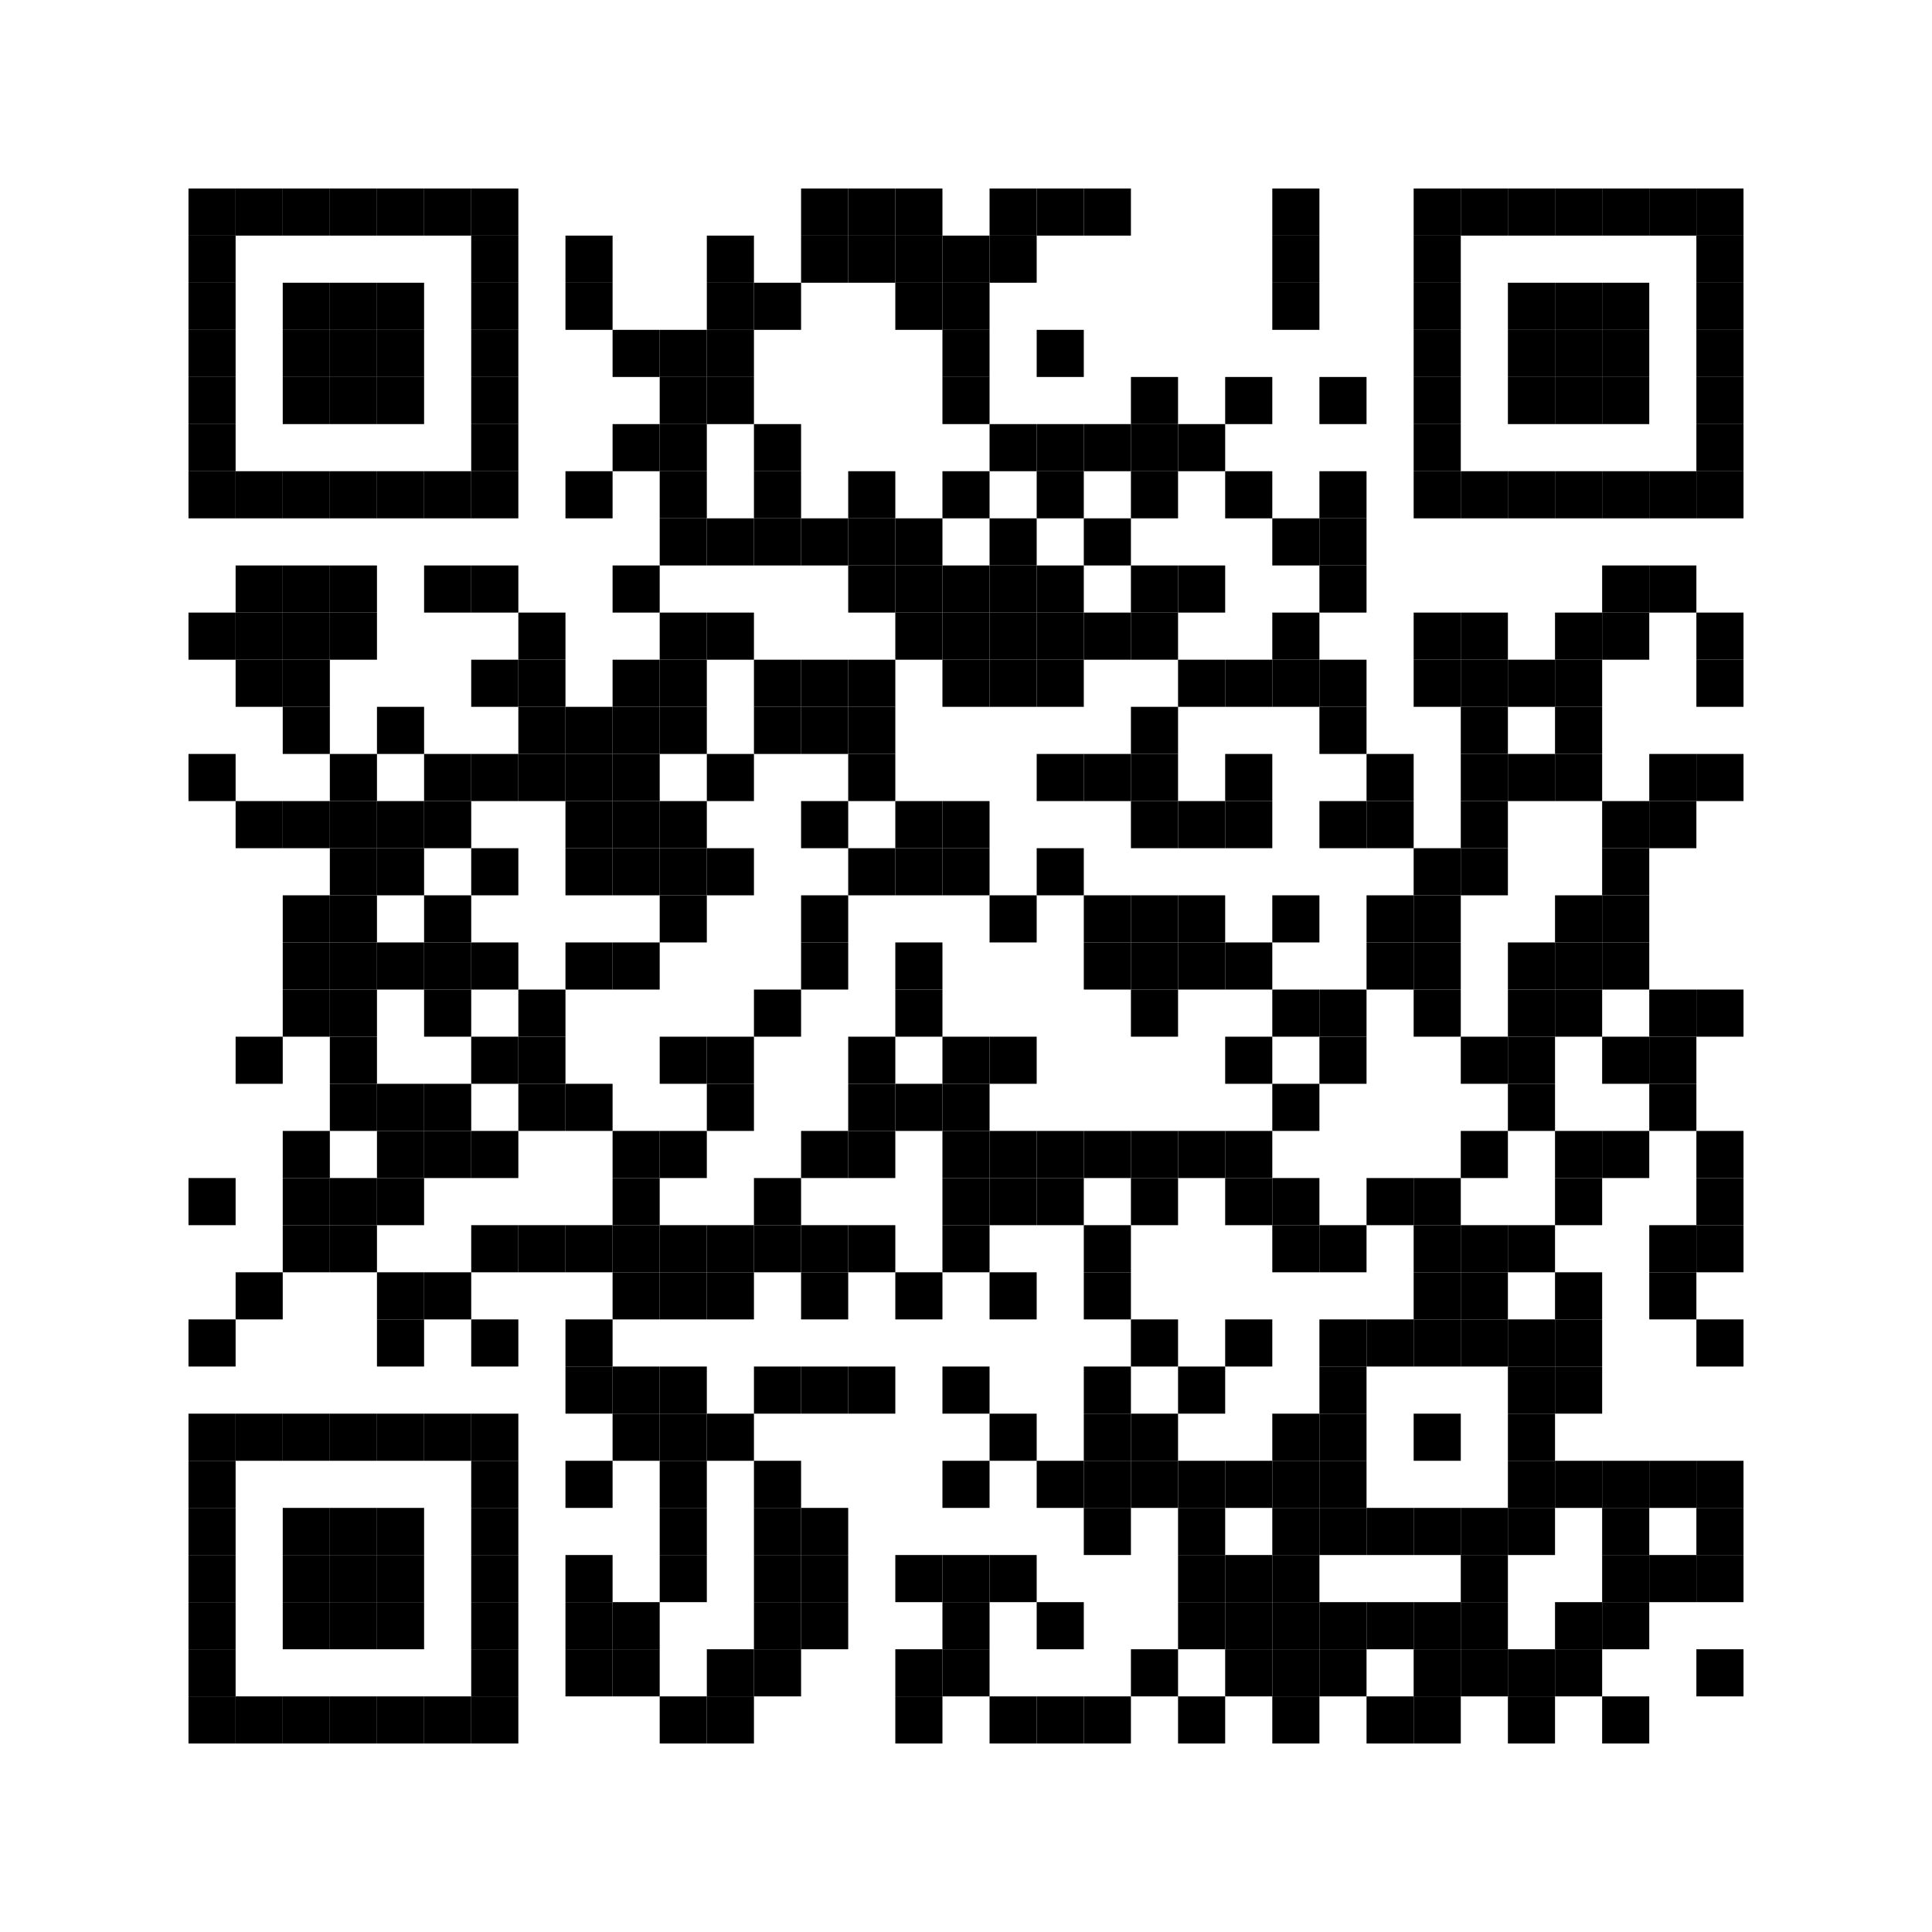
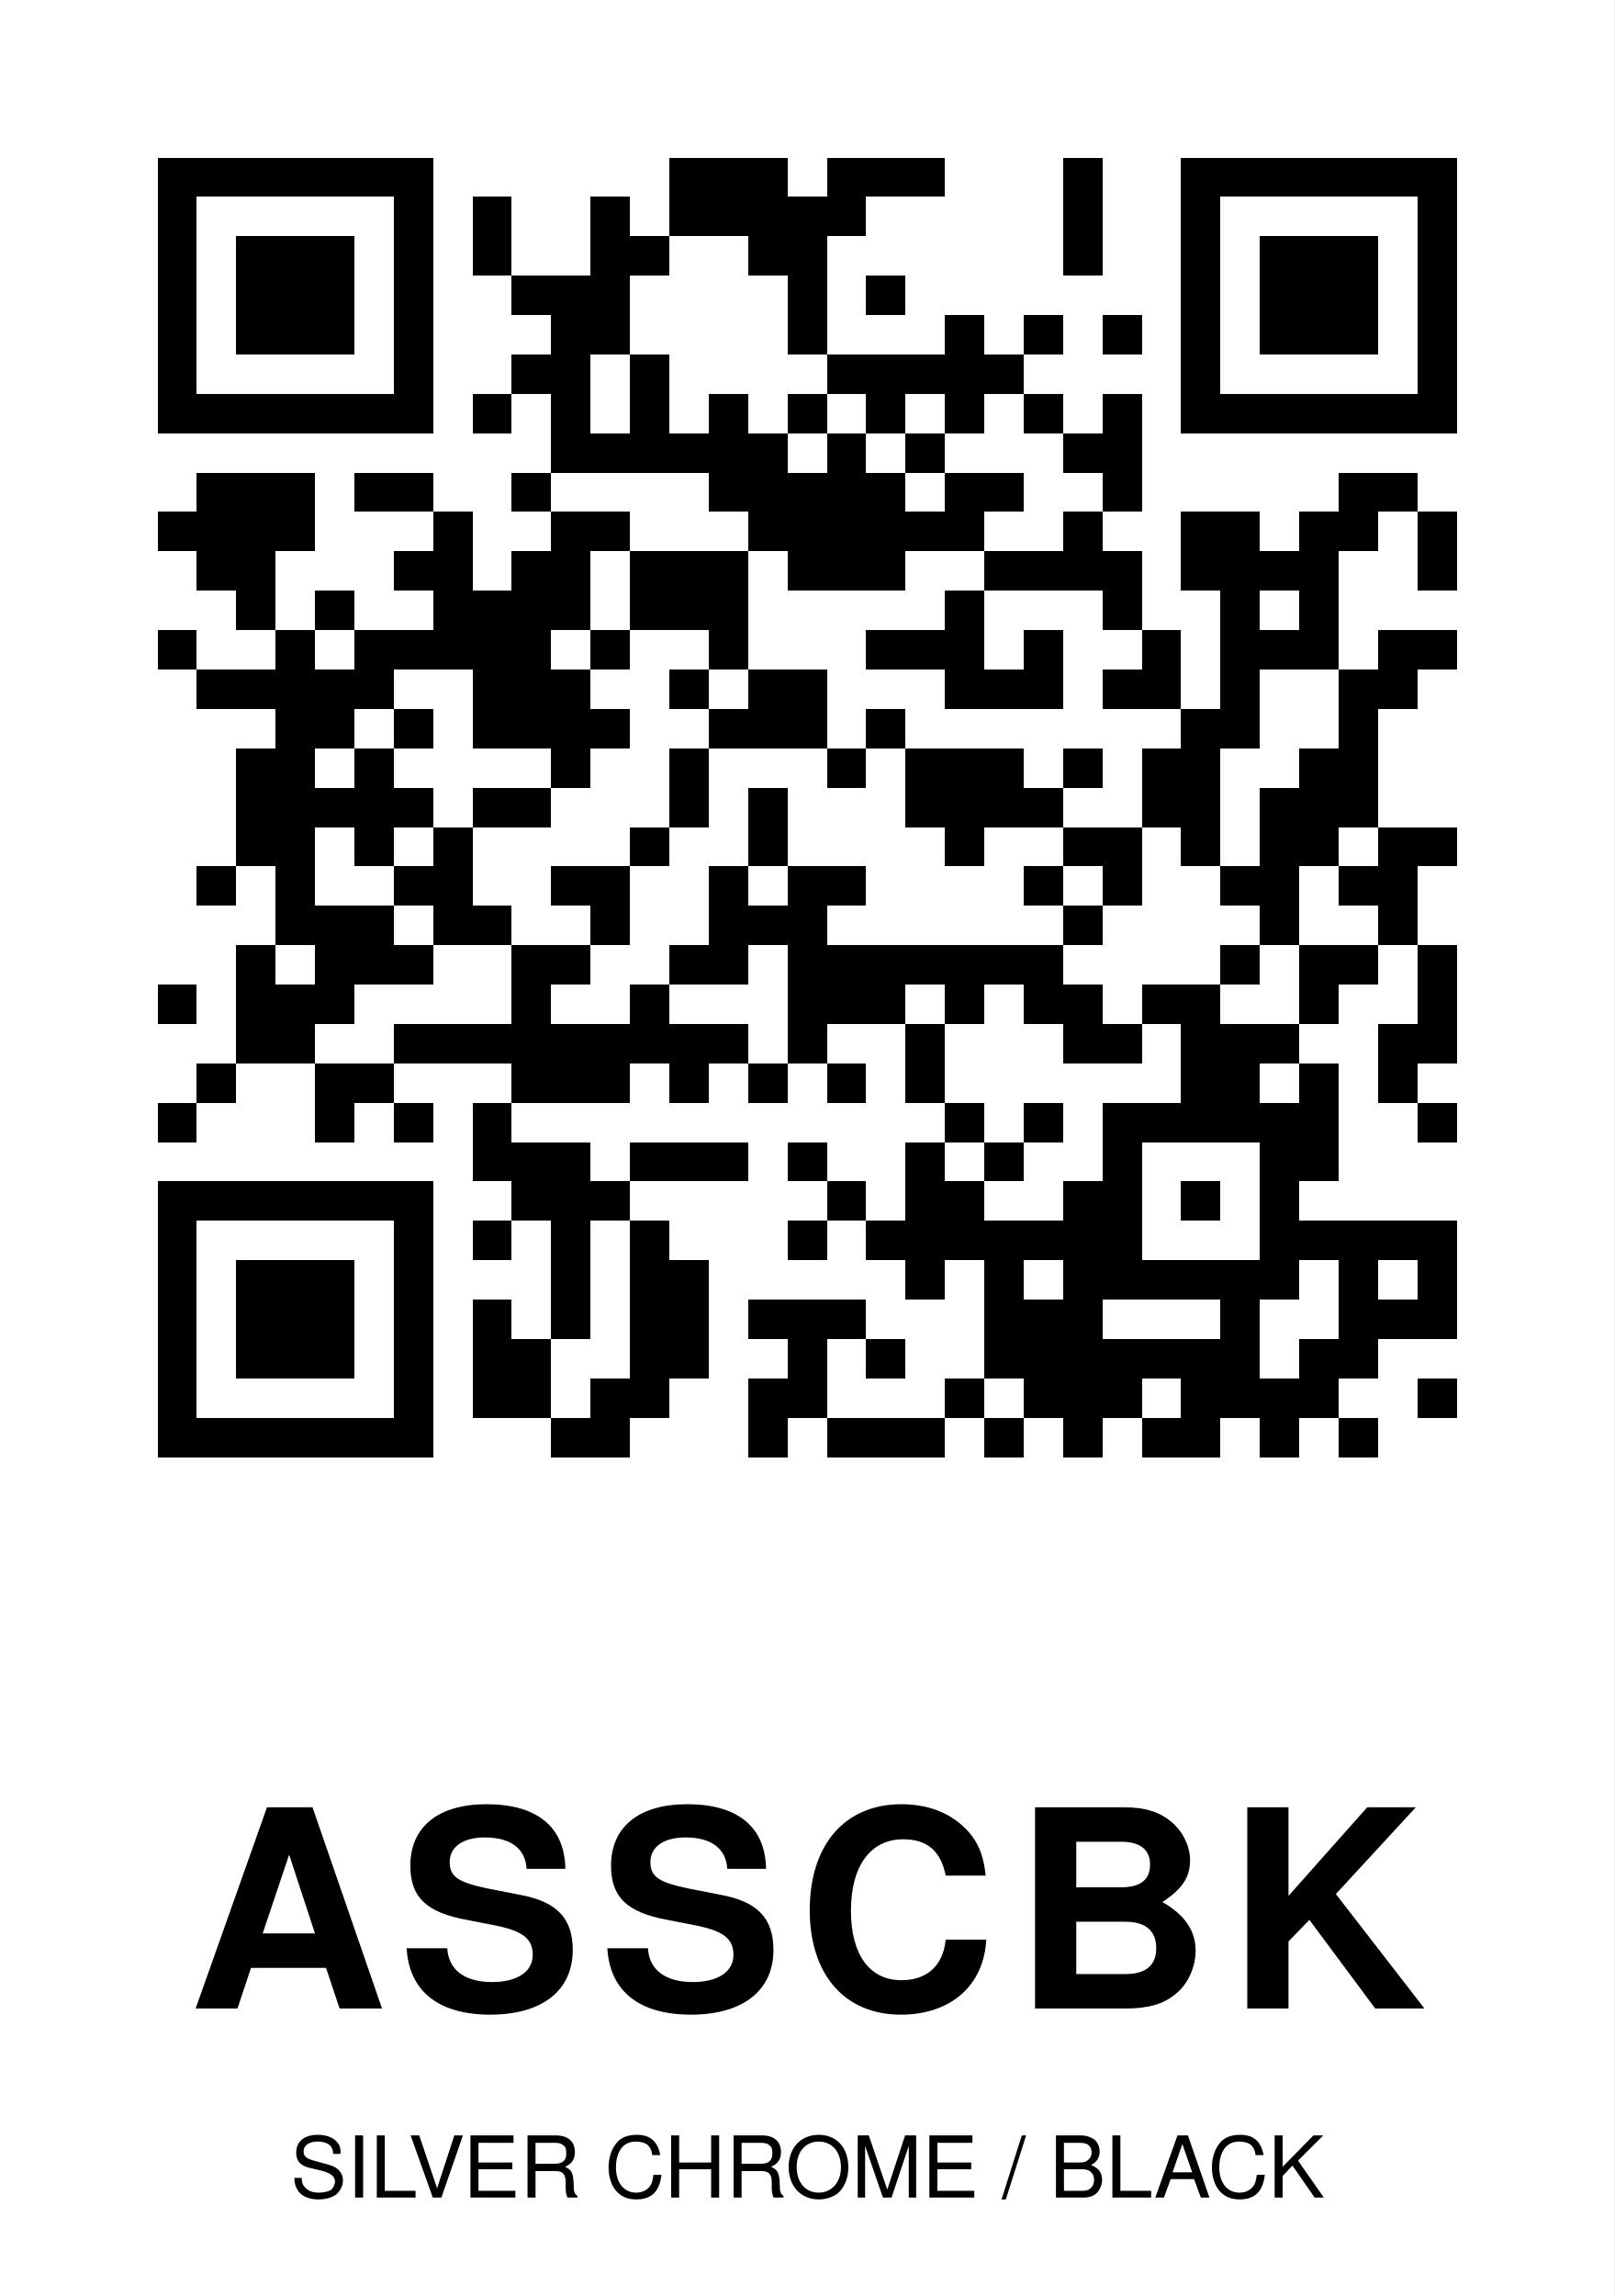
- <svg xmlns="http://www.w3.org/2000/svg" width="20.25cm" height="20.25cm" viewBox="0 0 41 41" preserveAspectRatio="none" version="1.1">
-   <g id="QRcode">
-     <rect x="0" y="0" width="41" height="41" fill="#ffffff" />
-     <g id="Pattern" transform="translate(4,4)">
-       <rect x="0" y="0" width="1" height="1" fill="#000000" />
-       <rect x="1" y="0" width="1" height="1" fill="#000000" />
-       <rect x="2" y="0" width="1" height="1" fill="#000000" />
-       <rect x="3" y="0" width="1" height="1" fill="#000000" />
-       <rect x="4" y="0" width="1" height="1" fill="#000000" />
-       <rect x="5" y="0" width="1" height="1" fill="#000000" />
-       <rect x="6" y="0" width="1" height="1" fill="#000000" />
-       <rect x="13" y="0" width="1" height="1" fill="#000000" />
-       <rect x="14" y="0" width="1" height="1" fill="#000000" />
-       <rect x="15" y="0" width="1" height="1" fill="#000000" />
-       <rect x="17" y="0" width="1" height="1" fill="#000000" />
-       <rect x="18" y="0" width="1" height="1" fill="#000000" />
-       <rect x="19" y="0" width="1" height="1" fill="#000000" />
-       <rect x="23" y="0" width="1" height="1" fill="#000000" />
-       <rect x="26" y="0" width="1" height="1" fill="#000000" />
-       <rect x="27" y="0" width="1" height="1" fill="#000000" />
-       <rect x="28" y="0" width="1" height="1" fill="#000000" />
-       <rect x="29" y="0" width="1" height="1" fill="#000000" />
-       <rect x="30" y="0" width="1" height="1" fill="#000000" />
-       <rect x="31" y="0" width="1" height="1" fill="#000000" />
-       <rect x="32" y="0" width="1" height="1" fill="#000000" />
-       <rect x="0" y="1" width="1" height="1" fill="#000000" />
-       <rect x="6" y="1" width="1" height="1" fill="#000000" />
-       <rect x="8" y="1" width="1" height="1" fill="#000000" />
-       <rect x="11" y="1" width="1" height="1" fill="#000000" />
-       <rect x="13" y="1" width="1" height="1" fill="#000000" />
-       <rect x="14" y="1" width="1" height="1" fill="#000000" />
-       <rect x="15" y="1" width="1" height="1" fill="#000000" />
-       <rect x="16" y="1" width="1" height="1" fill="#000000" />
-       <rect x="17" y="1" width="1" height="1" fill="#000000" />
-       <rect x="23" y="1" width="1" height="1" fill="#000000" />
-       <rect x="26" y="1" width="1" height="1" fill="#000000" />
-       <rect x="32" y="1" width="1" height="1" fill="#000000" />
-       <rect x="0" y="2" width="1" height="1" fill="#000000" />
-       <rect x="2" y="2" width="1" height="1" fill="#000000" />
-       <rect x="3" y="2" width="1" height="1" fill="#000000" />
-       <rect x="4" y="2" width="1" height="1" fill="#000000" />
-       <rect x="6" y="2" width="1" height="1" fill="#000000" />
-       <rect x="8" y="2" width="1" height="1" fill="#000000" />
-       <rect x="11" y="2" width="1" height="1" fill="#000000" />
-       <rect x="12" y="2" width="1" height="1" fill="#000000" />
-       <rect x="15" y="2" width="1" height="1" fill="#000000" />
-       <rect x="16" y="2" width="1" height="1" fill="#000000" />
-       <rect x="23" y="2" width="1" height="1" fill="#000000" />
-       <rect x="26" y="2" width="1" height="1" fill="#000000" />
-       <rect x="28" y="2" width="1" height="1" fill="#000000" />
-       <rect x="29" y="2" width="1" height="1" fill="#000000" />
-       <rect x="30" y="2" width="1" height="1" fill="#000000" />
-       <rect x="32" y="2" width="1" height="1" fill="#000000" />
-       <rect x="0" y="3" width="1" height="1" fill="#000000" />
-       <rect x="2" y="3" width="1" height="1" fill="#000000" />
-       <rect x="3" y="3" width="1" height="1" fill="#000000" />
-       <rect x="4" y="3" width="1" height="1" fill="#000000" />
-       <rect x="6" y="3" width="1" height="1" fill="#000000" />
-       <rect x="9" y="3" width="1" height="1" fill="#000000" />
-       <rect x="10" y="3" width="1" height="1" fill="#000000" />
-       <rect x="11" y="3" width="1" height="1" fill="#000000" />
-       <rect x="16" y="3" width="1" height="1" fill="#000000" />
-       <rect x="18" y="3" width="1" height="1" fill="#000000" />
-       <rect x="26" y="3" width="1" height="1" fill="#000000" />
-       <rect x="28" y="3" width="1" height="1" fill="#000000" />
-       <rect x="29" y="3" width="1" height="1" fill="#000000" />
-       <rect x="30" y="3" width="1" height="1" fill="#000000" />
-       <rect x="32" y="3" width="1" height="1" fill="#000000" />
-       <rect x="0" y="4" width="1" height="1" fill="#000000" />
-       <rect x="2" y="4" width="1" height="1" fill="#000000" />
-       <rect x="3" y="4" width="1" height="1" fill="#000000" />
-       <rect x="4" y="4" width="1" height="1" fill="#000000" />
-       <rect x="6" y="4" width="1" height="1" fill="#000000" />
-       <rect x="10" y="4" width="1" height="1" fill="#000000" />
-       <rect x="11" y="4" width="1" height="1" fill="#000000" />
-       <rect x="16" y="4" width="1" height="1" fill="#000000" />
-       <rect x="20" y="4" width="1" height="1" fill="#000000" />
-       <rect x="22" y="4" width="1" height="1" fill="#000000" />
-       <rect x="24" y="4" width="1" height="1" fill="#000000" />
-       <rect x="26" y="4" width="1" height="1" fill="#000000" />
-       <rect x="28" y="4" width="1" height="1" fill="#000000" />
-       <rect x="29" y="4" width="1" height="1" fill="#000000" />
-       <rect x="30" y="4" width="1" height="1" fill="#000000" />
-       <rect x="32" y="4" width="1" height="1" fill="#000000" />
-       <rect x="0" y="5" width="1" height="1" fill="#000000" />
-       <rect x="6" y="5" width="1" height="1" fill="#000000" />
-       <rect x="9" y="5" width="1" height="1" fill="#000000" />
-       <rect x="10" y="5" width="1" height="1" fill="#000000" />
-       <rect x="12" y="5" width="1" height="1" fill="#000000" />
-       <rect x="17" y="5" width="1" height="1" fill="#000000" />
-       <rect x="18" y="5" width="1" height="1" fill="#000000" />
-       <rect x="19" y="5" width="1" height="1" fill="#000000" />
-       <rect x="20" y="5" width="1" height="1" fill="#000000" />
-       <rect x="21" y="5" width="1" height="1" fill="#000000" />
-       <rect x="26" y="5" width="1" height="1" fill="#000000" />
-       <rect x="32" y="5" width="1" height="1" fill="#000000" />
-       <rect x="0" y="6" width="1" height="1" fill="#000000" />
-       <rect x="1" y="6" width="1" height="1" fill="#000000" />
-       <rect x="2" y="6" width="1" height="1" fill="#000000" />
-       <rect x="3" y="6" width="1" height="1" fill="#000000" />
-       <rect x="4" y="6" width="1" height="1" fill="#000000" />
-       <rect x="5" y="6" width="1" height="1" fill="#000000" />
-       <rect x="6" y="6" width="1" height="1" fill="#000000" />
-       <rect x="8" y="6" width="1" height="1" fill="#000000" />
-       <rect x="10" y="6" width="1" height="1" fill="#000000" />
-       <rect x="12" y="6" width="1" height="1" fill="#000000" />
-       <rect x="14" y="6" width="1" height="1" fill="#000000" />
-       <rect x="16" y="6" width="1" height="1" fill="#000000" />
-       <rect x="18" y="6" width="1" height="1" fill="#000000" />
-       <rect x="20" y="6" width="1" height="1" fill="#000000" />
-       <rect x="22" y="6" width="1" height="1" fill="#000000" />
-       <rect x="24" y="6" width="1" height="1" fill="#000000" />
-       <rect x="26" y="6" width="1" height="1" fill="#000000" />
-       <rect x="27" y="6" width="1" height="1" fill="#000000" />
-       <rect x="28" y="6" width="1" height="1" fill="#000000" />
-       <rect x="29" y="6" width="1" height="1" fill="#000000" />
-       <rect x="30" y="6" width="1" height="1" fill="#000000" />
-       <rect x="31" y="6" width="1" height="1" fill="#000000" />
-       <rect x="32" y="6" width="1" height="1" fill="#000000" />
-       <rect x="10" y="7" width="1" height="1" fill="#000000" />
-       <rect x="11" y="7" width="1" height="1" fill="#000000" />
-       <rect x="12" y="7" width="1" height="1" fill="#000000" />
-       <rect x="13" y="7" width="1" height="1" fill="#000000" />
-       <rect x="14" y="7" width="1" height="1" fill="#000000" />
-       <rect x="15" y="7" width="1" height="1" fill="#000000" />
-       <rect x="17" y="7" width="1" height="1" fill="#000000" />
-       <rect x="19" y="7" width="1" height="1" fill="#000000" />
-       <rect x="23" y="7" width="1" height="1" fill="#000000" />
-       <rect x="24" y="7" width="1" height="1" fill="#000000" />
-       <rect x="1" y="8" width="1" height="1" fill="#000000" />
-       <rect x="2" y="8" width="1" height="1" fill="#000000" />
-       <rect x="3" y="8" width="1" height="1" fill="#000000" />
-       <rect x="5" y="8" width="1" height="1" fill="#000000" />
-       <rect x="6" y="8" width="1" height="1" fill="#000000" />
-       <rect x="9" y="8" width="1" height="1" fill="#000000" />
-       <rect x="14" y="8" width="1" height="1" fill="#000000" />
-       <rect x="15" y="8" width="1" height="1" fill="#000000" />
-       <rect x="16" y="8" width="1" height="1" fill="#000000" />
-       <rect x="17" y="8" width="1" height="1" fill="#000000" />
-       <rect x="18" y="8" width="1" height="1" fill="#000000" />
-       <rect x="20" y="8" width="1" height="1" fill="#000000" />
-       <rect x="21" y="8" width="1" height="1" fill="#000000" />
-       <rect x="24" y="8" width="1" height="1" fill="#000000" />
-       <rect x="30" y="8" width="1" height="1" fill="#000000" />
-       <rect x="31" y="8" width="1" height="1" fill="#000000" />
-       <rect x="0" y="9" width="1" height="1" fill="#000000" />
-       <rect x="1" y="9" width="1" height="1" fill="#000000" />
-       <rect x="2" y="9" width="1" height="1" fill="#000000" />
-       <rect x="3" y="9" width="1" height="1" fill="#000000" />
-       <rect x="7" y="9" width="1" height="1" fill="#000000" />
-       <rect x="10" y="9" width="1" height="1" fill="#000000" />
-       <rect x="11" y="9" width="1" height="1" fill="#000000" />
-       <rect x="15" y="9" width="1" height="1" fill="#000000" />
-       <rect x="16" y="9" width="1" height="1" fill="#000000" />
-       <rect x="17" y="9" width="1" height="1" fill="#000000" />
-       <rect x="18" y="9" width="1" height="1" fill="#000000" />
-       <rect x="19" y="9" width="1" height="1" fill="#000000" />
-       <rect x="20" y="9" width="1" height="1" fill="#000000" />
-       <rect x="23" y="9" width="1" height="1" fill="#000000" />
-       <rect x="26" y="9" width="1" height="1" fill="#000000" />
-       <rect x="27" y="9" width="1" height="1" fill="#000000" />
-       <rect x="29" y="9" width="1" height="1" fill="#000000" />
-       <rect x="30" y="9" width="1" height="1" fill="#000000" />
-       <rect x="32" y="9" width="1" height="1" fill="#000000" />
-       <rect x="1" y="10" width="1" height="1" fill="#000000" />
-       <rect x="2" y="10" width="1" height="1" fill="#000000" />
-       <rect x="6" y="10" width="1" height="1" fill="#000000" />
-       <rect x="7" y="10" width="1" height="1" fill="#000000" />
-       <rect x="9" y="10" width="1" height="1" fill="#000000" />
-       <rect x="10" y="10" width="1" height="1" fill="#000000" />
-       <rect x="12" y="10" width="1" height="1" fill="#000000" />
-       <rect x="13" y="10" width="1" height="1" fill="#000000" />
-       <rect x="14" y="10" width="1" height="1" fill="#000000" />
-       <rect x="16" y="10" width="1" height="1" fill="#000000" />
-       <rect x="17" y="10" width="1" height="1" fill="#000000" />
-       <rect x="18" y="10" width="1" height="1" fill="#000000" />
-       <rect x="21" y="10" width="1" height="1" fill="#000000" />
-       <rect x="22" y="10" width="1" height="1" fill="#000000" />
-       <rect x="23" y="10" width="1" height="1" fill="#000000" />
-       <rect x="24" y="10" width="1" height="1" fill="#000000" />
-       <rect x="26" y="10" width="1" height="1" fill="#000000" />
-       <rect x="27" y="10" width="1" height="1" fill="#000000" />
-       <rect x="28" y="10" width="1" height="1" fill="#000000" />
-       <rect x="29" y="10" width="1" height="1" fill="#000000" />
-       <rect x="32" y="10" width="1" height="1" fill="#000000" />
-       <rect x="2" y="11" width="1" height="1" fill="#000000" />
-       <rect x="4" y="11" width="1" height="1" fill="#000000" />
-       <rect x="7" y="11" width="1" height="1" fill="#000000" />
-       <rect x="8" y="11" width="1" height="1" fill="#000000" />
-       <rect x="9" y="11" width="1" height="1" fill="#000000" />
-       <rect x="10" y="11" width="1" height="1" fill="#000000" />
-       <rect x="12" y="11" width="1" height="1" fill="#000000" />
-       <rect x="13" y="11" width="1" height="1" fill="#000000" />
-       <rect x="14" y="11" width="1" height="1" fill="#000000" />
-       <rect x="20" y="11" width="1" height="1" fill="#000000" />
-       <rect x="24" y="11" width="1" height="1" fill="#000000" />
-       <rect x="27" y="11" width="1" height="1" fill="#000000" />
-       <rect x="29" y="11" width="1" height="1" fill="#000000" />
-       <rect x="0" y="12" width="1" height="1" fill="#000000" />
-       <rect x="3" y="12" width="1" height="1" fill="#000000" />
-       <rect x="5" y="12" width="1" height="1" fill="#000000" />
-       <rect x="6" y="12" width="1" height="1" fill="#000000" />
-       <rect x="7" y="12" width="1" height="1" fill="#000000" />
-       <rect x="8" y="12" width="1" height="1" fill="#000000" />
-       <rect x="9" y="12" width="1" height="1" fill="#000000" />
-       <rect x="11" y="12" width="1" height="1" fill="#000000" />
-       <rect x="14" y="12" width="1" height="1" fill="#000000" />
-       <rect x="18" y="12" width="1" height="1" fill="#000000" />
-       <rect x="19" y="12" width="1" height="1" fill="#000000" />
-       <rect x="20" y="12" width="1" height="1" fill="#000000" />
-       <rect x="22" y="12" width="1" height="1" fill="#000000" />
-       <rect x="25" y="12" width="1" height="1" fill="#000000" />
-       <rect x="27" y="12" width="1" height="1" fill="#000000" />
-       <rect x="28" y="12" width="1" height="1" fill="#000000" />
-       <rect x="29" y="12" width="1" height="1" fill="#000000" />
-       <rect x="31" y="12" width="1" height="1" fill="#000000" />
-       <rect x="32" y="12" width="1" height="1" fill="#000000" />
-       <rect x="1" y="13" width="1" height="1" fill="#000000" />
-       <rect x="2" y="13" width="1" height="1" fill="#000000" />
-       <rect x="3" y="13" width="1" height="1" fill="#000000" />
-       <rect x="4" y="13" width="1" height="1" fill="#000000" />
-       <rect x="5" y="13" width="1" height="1" fill="#000000" />
-       <rect x="8" y="13" width="1" height="1" fill="#000000" />
-       <rect x="9" y="13" width="1" height="1" fill="#000000" />
-       <rect x="10" y="13" width="1" height="1" fill="#000000" />
-       <rect x="13" y="13" width="1" height="1" fill="#000000" />
-       <rect x="15" y="13" width="1" height="1" fill="#000000" />
-       <rect x="16" y="13" width="1" height="1" fill="#000000" />
-       <rect x="20" y="13" width="1" height="1" fill="#000000" />
-       <rect x="21" y="13" width="1" height="1" fill="#000000" />
-       <rect x="22" y="13" width="1" height="1" fill="#000000" />
-       <rect x="24" y="13" width="1" height="1" fill="#000000" />
-       <rect x="25" y="13" width="1" height="1" fill="#000000" />
-       <rect x="27" y="13" width="1" height="1" fill="#000000" />
-       <rect x="30" y="13" width="1" height="1" fill="#000000" />
-       <rect x="31" y="13" width="1" height="1" fill="#000000" />
-       <rect x="3" y="14" width="1" height="1" fill="#000000" />
-       <rect x="4" y="14" width="1" height="1" fill="#000000" />
-       <rect x="6" y="14" width="1" height="1" fill="#000000" />
-       <rect x="8" y="14" width="1" height="1" fill="#000000" />
-       <rect x="9" y="14" width="1" height="1" fill="#000000" />
-       <rect x="10" y="14" width="1" height="1" fill="#000000" />
-       <rect x="11" y="14" width="1" height="1" fill="#000000" />
-       <rect x="14" y="14" width="1" height="1" fill="#000000" />
-       <rect x="15" y="14" width="1" height="1" fill="#000000" />
-       <rect x="16" y="14" width="1" height="1" fill="#000000" />
-       <rect x="18" y="14" width="1" height="1" fill="#000000" />
-       <rect x="26" y="14" width="1" height="1" fill="#000000" />
-       <rect x="27" y="14" width="1" height="1" fill="#000000" />
-       <rect x="30" y="14" width="1" height="1" fill="#000000" />
-       <rect x="2" y="15" width="1" height="1" fill="#000000" />
-       <rect x="3" y="15" width="1" height="1" fill="#000000" />
-       <rect x="5" y="15" width="1" height="1" fill="#000000" />
-       <rect x="10" y="15" width="1" height="1" fill="#000000" />
-       <rect x="13" y="15" width="1" height="1" fill="#000000" />
-       <rect x="17" y="15" width="1" height="1" fill="#000000" />
-       <rect x="19" y="15" width="1" height="1" fill="#000000" />
-       <rect x="20" y="15" width="1" height="1" fill="#000000" />
-       <rect x="21" y="15" width="1" height="1" fill="#000000" />
-       <rect x="23" y="15" width="1" height="1" fill="#000000" />
-       <rect x="25" y="15" width="1" height="1" fill="#000000" />
-       <rect x="26" y="15" width="1" height="1" fill="#000000" />
-       <rect x="29" y="15" width="1" height="1" fill="#000000" />
-       <rect x="30" y="15" width="1" height="1" fill="#000000" />
-       <rect x="2" y="16" width="1" height="1" fill="#000000" />
-       <rect x="3" y="16" width="1" height="1" fill="#000000" />
-       <rect x="4" y="16" width="1" height="1" fill="#000000" />
-       <rect x="5" y="16" width="1" height="1" fill="#000000" />
-       <rect x="6" y="16" width="1" height="1" fill="#000000" />
-       <rect x="8" y="16" width="1" height="1" fill="#000000" />
-       <rect x="9" y="16" width="1" height="1" fill="#000000" />
-       <rect x="13" y="16" width="1" height="1" fill="#000000" />
-       <rect x="15" y="16" width="1" height="1" fill="#000000" />
-       <rect x="19" y="16" width="1" height="1" fill="#000000" />
-       <rect x="20" y="16" width="1" height="1" fill="#000000" />
-       <rect x="21" y="16" width="1" height="1" fill="#000000" />
-       <rect x="22" y="16" width="1" height="1" fill="#000000" />
-       <rect x="25" y="16" width="1" height="1" fill="#000000" />
-       <rect x="26" y="16" width="1" height="1" fill="#000000" />
-       <rect x="28" y="16" width="1" height="1" fill="#000000" />
-       <rect x="29" y="16" width="1" height="1" fill="#000000" />
-       <rect x="30" y="16" width="1" height="1" fill="#000000" />
-       <rect x="2" y="17" width="1" height="1" fill="#000000" />
-       <rect x="3" y="17" width="1" height="1" fill="#000000" />
-       <rect x="5" y="17" width="1" height="1" fill="#000000" />
-       <rect x="7" y="17" width="1" height="1" fill="#000000" />
-       <rect x="12" y="17" width="1" height="1" fill="#000000" />
-       <rect x="15" y="17" width="1" height="1" fill="#000000" />
-       <rect x="20" y="17" width="1" height="1" fill="#000000" />
-       <rect x="23" y="17" width="1" height="1" fill="#000000" />
-       <rect x="24" y="17" width="1" height="1" fill="#000000" />
-       <rect x="26" y="17" width="1" height="1" fill="#000000" />
-       <rect x="28" y="17" width="1" height="1" fill="#000000" />
-       <rect x="29" y="17" width="1" height="1" fill="#000000" />
-       <rect x="31" y="17" width="1" height="1" fill="#000000" />
-       <rect x="32" y="17" width="1" height="1" fill="#000000" />
-       <rect x="1" y="18" width="1" height="1" fill="#000000" />
-       <rect x="3" y="18" width="1" height="1" fill="#000000" />
-       <rect x="6" y="18" width="1" height="1" fill="#000000" />
-       <rect x="7" y="18" width="1" height="1" fill="#000000" />
-       <rect x="10" y="18" width="1" height="1" fill="#000000" />
-       <rect x="11" y="18" width="1" height="1" fill="#000000" />
-       <rect x="14" y="18" width="1" height="1" fill="#000000" />
-       <rect x="16" y="18" width="1" height="1" fill="#000000" />
-       <rect x="17" y="18" width="1" height="1" fill="#000000" />
-       <rect x="22" y="18" width="1" height="1" fill="#000000" />
-       <rect x="24" y="18" width="1" height="1" fill="#000000" />
-       <rect x="27" y="18" width="1" height="1" fill="#000000" />
-       <rect x="28" y="18" width="1" height="1" fill="#000000" />
-       <rect x="30" y="18" width="1" height="1" fill="#000000" />
-       <rect x="31" y="18" width="1" height="1" fill="#000000" />
-       <rect x="3" y="19" width="1" height="1" fill="#000000" />
-       <rect x="4" y="19" width="1" height="1" fill="#000000" />
-       <rect x="5" y="19" width="1" height="1" fill="#000000" />
-       <rect x="7" y="19" width="1" height="1" fill="#000000" />
-       <rect x="8" y="19" width="1" height="1" fill="#000000" />
-       <rect x="11" y="19" width="1" height="1" fill="#000000" />
-       <rect x="14" y="19" width="1" height="1" fill="#000000" />
-       <rect x="15" y="19" width="1" height="1" fill="#000000" />
-       <rect x="16" y="19" width="1" height="1" fill="#000000" />
-       <rect x="23" y="19" width="1" height="1" fill="#000000" />
-       <rect x="28" y="19" width="1" height="1" fill="#000000" />
-       <rect x="31" y="19" width="1" height="1" fill="#000000" />
-       <rect x="2" y="20" width="1" height="1" fill="#000000" />
-       <rect x="4" y="20" width="1" height="1" fill="#000000" />
-       <rect x="5" y="20" width="1" height="1" fill="#000000" />
-       <rect x="6" y="20" width="1" height="1" fill="#000000" />
-       <rect x="9" y="20" width="1" height="1" fill="#000000" />
-       <rect x="10" y="20" width="1" height="1" fill="#000000" />
-       <rect x="13" y="20" width="1" height="1" fill="#000000" />
-       <rect x="14" y="20" width="1" height="1" fill="#000000" />
-       <rect x="16" y="20" width="1" height="1" fill="#000000" />
-       <rect x="17" y="20" width="1" height="1" fill="#000000" />
-       <rect x="18" y="20" width="1" height="1" fill="#000000" />
-       <rect x="19" y="20" width="1" height="1" fill="#000000" />
-       <rect x="20" y="20" width="1" height="1" fill="#000000" />
-       <rect x="21" y="20" width="1" height="1" fill="#000000" />
-       <rect x="22" y="20" width="1" height="1" fill="#000000" />
-       <rect x="27" y="20" width="1" height="1" fill="#000000" />
-       <rect x="29" y="20" width="1" height="1" fill="#000000" />
-       <rect x="30" y="20" width="1" height="1" fill="#000000" />
-       <rect x="32" y="20" width="1" height="1" fill="#000000" />
-       <rect x="0" y="21" width="1" height="1" fill="#000000" />
-       <rect x="2" y="21" width="1" height="1" fill="#000000" />
-       <rect x="3" y="21" width="1" height="1" fill="#000000" />
-       <rect x="4" y="21" width="1" height="1" fill="#000000" />
-       <rect x="9" y="21" width="1" height="1" fill="#000000" />
-       <rect x="12" y="21" width="1" height="1" fill="#000000" />
-       <rect x="16" y="21" width="1" height="1" fill="#000000" />
-       <rect x="17" y="21" width="1" height="1" fill="#000000" />
-       <rect x="18" y="21" width="1" height="1" fill="#000000" />
-       <rect x="20" y="21" width="1" height="1" fill="#000000" />
-       <rect x="22" y="21" width="1" height="1" fill="#000000" />
-       <rect x="23" y="21" width="1" height="1" fill="#000000" />
-       <rect x="25" y="21" width="1" height="1" fill="#000000" />
-       <rect x="26" y="21" width="1" height="1" fill="#000000" />
-       <rect x="29" y="21" width="1" height="1" fill="#000000" />
-       <rect x="32" y="21" width="1" height="1" fill="#000000" />
-       <rect x="2" y="22" width="1" height="1" fill="#000000" />
-       <rect x="3" y="22" width="1" height="1" fill="#000000" />
-       <rect x="6" y="22" width="1" height="1" fill="#000000" />
-       <rect x="7" y="22" width="1" height="1" fill="#000000" />
-       <rect x="8" y="22" width="1" height="1" fill="#000000" />
-       <rect x="9" y="22" width="1" height="1" fill="#000000" />
-       <rect x="10" y="22" width="1" height="1" fill="#000000" />
-       <rect x="11" y="22" width="1" height="1" fill="#000000" />
-       <rect x="12" y="22" width="1" height="1" fill="#000000" />
-       <rect x="13" y="22" width="1" height="1" fill="#000000" />
-       <rect x="14" y="22" width="1" height="1" fill="#000000" />
-       <rect x="16" y="22" width="1" height="1" fill="#000000" />
-       <rect x="19" y="22" width="1" height="1" fill="#000000" />
-       <rect x="23" y="22" width="1" height="1" fill="#000000" />
-       <rect x="24" y="22" width="1" height="1" fill="#000000" />
-       <rect x="26" y="22" width="1" height="1" fill="#000000" />
-       <rect x="27" y="22" width="1" height="1" fill="#000000" />
-       <rect x="28" y="22" width="1" height="1" fill="#000000" />
-       <rect x="31" y="22" width="1" height="1" fill="#000000" />
-       <rect x="32" y="22" width="1" height="1" fill="#000000" />
-       <rect x="1" y="23" width="1" height="1" fill="#000000" />
-       <rect x="4" y="23" width="1" height="1" fill="#000000" />
-       <rect x="5" y="23" width="1" height="1" fill="#000000" />
-       <rect x="9" y="23" width="1" height="1" fill="#000000" />
-       <rect x="10" y="23" width="1" height="1" fill="#000000" />
-       <rect x="11" y="23" width="1" height="1" fill="#000000" />
-       <rect x="13" y="23" width="1" height="1" fill="#000000" />
-       <rect x="15" y="23" width="1" height="1" fill="#000000" />
-       <rect x="17" y="23" width="1" height="1" fill="#000000" />
-       <rect x="19" y="23" width="1" height="1" fill="#000000" />
-       <rect x="26" y="23" width="1" height="1" fill="#000000" />
-       <rect x="27" y="23" width="1" height="1" fill="#000000" />
-       <rect x="29" y="23" width="1" height="1" fill="#000000" />
-       <rect x="31" y="23" width="1" height="1" fill="#000000" />
-       <rect x="0" y="24" width="1" height="1" fill="#000000" />
-       <rect x="4" y="24" width="1" height="1" fill="#000000" />
-       <rect x="6" y="24" width="1" height="1" fill="#000000" />
-       <rect x="8" y="24" width="1" height="1" fill="#000000" />
-       <rect x="20" y="24" width="1" height="1" fill="#000000" />
-       <rect x="22" y="24" width="1" height="1" fill="#000000" />
-       <rect x="24" y="24" width="1" height="1" fill="#000000" />
-       <rect x="25" y="24" width="1" height="1" fill="#000000" />
-       <rect x="26" y="24" width="1" height="1" fill="#000000" />
-       <rect x="27" y="24" width="1" height="1" fill="#000000" />
-       <rect x="28" y="24" width="1" height="1" fill="#000000" />
-       <rect x="29" y="24" width="1" height="1" fill="#000000" />
-       <rect x="32" y="24" width="1" height="1" fill="#000000" />
-       <rect x="8" y="25" width="1" height="1" fill="#000000" />
-       <rect x="9" y="25" width="1" height="1" fill="#000000" />
-       <rect x="10" y="25" width="1" height="1" fill="#000000" />
-       <rect x="12" y="25" width="1" height="1" fill="#000000" />
-       <rect x="13" y="25" width="1" height="1" fill="#000000" />
-       <rect x="14" y="25" width="1" height="1" fill="#000000" />
-       <rect x="16" y="25" width="1" height="1" fill="#000000" />
-       <rect x="19" y="25" width="1" height="1" fill="#000000" />
-       <rect x="21" y="25" width="1" height="1" fill="#000000" />
-       <rect x="24" y="25" width="1" height="1" fill="#000000" />
-       <rect x="28" y="25" width="1" height="1" fill="#000000" />
-       <rect x="29" y="25" width="1" height="1" fill="#000000" />
-       <rect x="0" y="26" width="1" height="1" fill="#000000" />
-       <rect x="1" y="26" width="1" height="1" fill="#000000" />
-       <rect x="2" y="26" width="1" height="1" fill="#000000" />
-       <rect x="3" y="26" width="1" height="1" fill="#000000" />
-       <rect x="4" y="26" width="1" height="1" fill="#000000" />
-       <rect x="5" y="26" width="1" height="1" fill="#000000" />
-       <rect x="6" y="26" width="1" height="1" fill="#000000" />
-       <rect x="9" y="26" width="1" height="1" fill="#000000" />
-       <rect x="10" y="26" width="1" height="1" fill="#000000" />
-       <rect x="11" y="26" width="1" height="1" fill="#000000" />
-       <rect x="17" y="26" width="1" height="1" fill="#000000" />
-       <rect x="19" y="26" width="1" height="1" fill="#000000" />
-       <rect x="20" y="26" width="1" height="1" fill="#000000" />
-       <rect x="23" y="26" width="1" height="1" fill="#000000" />
-       <rect x="24" y="26" width="1" height="1" fill="#000000" />
-       <rect x="26" y="26" width="1" height="1" fill="#000000" />
-       <rect x="28" y="26" width="1" height="1" fill="#000000" />
-       <rect x="0" y="27" width="1" height="1" fill="#000000" />
-       <rect x="6" y="27" width="1" height="1" fill="#000000" />
-       <rect x="8" y="27" width="1" height="1" fill="#000000" />
-       <rect x="10" y="27" width="1" height="1" fill="#000000" />
-       <rect x="12" y="27" width="1" height="1" fill="#000000" />
-       <rect x="16" y="27" width="1" height="1" fill="#000000" />
-       <rect x="18" y="27" width="1" height="1" fill="#000000" />
-       <rect x="19" y="27" width="1" height="1" fill="#000000" />
-       <rect x="20" y="27" width="1" height="1" fill="#000000" />
-       <rect x="21" y="27" width="1" height="1" fill="#000000" />
-       <rect x="22" y="27" width="1" height="1" fill="#000000" />
-       <rect x="23" y="27" width="1" height="1" fill="#000000" />
-       <rect x="24" y="27" width="1" height="1" fill="#000000" />
-       <rect x="28" y="27" width="1" height="1" fill="#000000" />
-       <rect x="29" y="27" width="1" height="1" fill="#000000" />
-       <rect x="30" y="27" width="1" height="1" fill="#000000" />
-       <rect x="31" y="27" width="1" height="1" fill="#000000" />
-       <rect x="32" y="27" width="1" height="1" fill="#000000" />
-       <rect x="0" y="28" width="1" height="1" fill="#000000" />
-       <rect x="2" y="28" width="1" height="1" fill="#000000" />
-       <rect x="3" y="28" width="1" height="1" fill="#000000" />
-       <rect x="4" y="28" width="1" height="1" fill="#000000" />
-       <rect x="6" y="28" width="1" height="1" fill="#000000" />
-       <rect x="10" y="28" width="1" height="1" fill="#000000" />
-       <rect x="12" y="28" width="1" height="1" fill="#000000" />
-       <rect x="13" y="28" width="1" height="1" fill="#000000" />
-       <rect x="19" y="28" width="1" height="1" fill="#000000" />
-       <rect x="21" y="28" width="1" height="1" fill="#000000" />
-       <rect x="23" y="28" width="1" height="1" fill="#000000" />
-       <rect x="24" y="28" width="1" height="1" fill="#000000" />
-       <rect x="25" y="28" width="1" height="1" fill="#000000" />
-       <rect x="26" y="28" width="1" height="1" fill="#000000" />
-       <rect x="27" y="28" width="1" height="1" fill="#000000" />
-       <rect x="28" y="28" width="1" height="1" fill="#000000" />
-       <rect x="30" y="28" width="1" height="1" fill="#000000" />
-       <rect x="32" y="28" width="1" height="1" fill="#000000" />
-       <rect x="0" y="29" width="1" height="1" fill="#000000" />
-       <rect x="2" y="29" width="1" height="1" fill="#000000" />
-       <rect x="3" y="29" width="1" height="1" fill="#000000" />
-       <rect x="4" y="29" width="1" height="1" fill="#000000" />
-       <rect x="6" y="29" width="1" height="1" fill="#000000" />
-       <rect x="8" y="29" width="1" height="1" fill="#000000" />
-       <rect x="10" y="29" width="1" height="1" fill="#000000" />
-       <rect x="12" y="29" width="1" height="1" fill="#000000" />
-       <rect x="13" y="29" width="1" height="1" fill="#000000" />
-       <rect x="15" y="29" width="1" height="1" fill="#000000" />
-       <rect x="16" y="29" width="1" height="1" fill="#000000" />
-       <rect x="17" y="29" width="1" height="1" fill="#000000" />
-       <rect x="21" y="29" width="1" height="1" fill="#000000" />
-       <rect x="22" y="29" width="1" height="1" fill="#000000" />
-       <rect x="23" y="29" width="1" height="1" fill="#000000" />
-       <rect x="27" y="29" width="1" height="1" fill="#000000" />
-       <rect x="30" y="29" width="1" height="1" fill="#000000" />
-       <rect x="31" y="29" width="1" height="1" fill="#000000" />
-       <rect x="32" y="29" width="1" height="1" fill="#000000" />
-       <rect x="0" y="30" width="1" height="1" fill="#000000" />
-       <rect x="2" y="30" width="1" height="1" fill="#000000" />
-       <rect x="3" y="30" width="1" height="1" fill="#000000" />
-       <rect x="4" y="30" width="1" height="1" fill="#000000" />
-       <rect x="6" y="30" width="1" height="1" fill="#000000" />
-       <rect x="8" y="30" width="1" height="1" fill="#000000" />
-       <rect x="9" y="30" width="1" height="1" fill="#000000" />
-       <rect x="12" y="30" width="1" height="1" fill="#000000" />
-       <rect x="13" y="30" width="1" height="1" fill="#000000" />
-       <rect x="16" y="30" width="1" height="1" fill="#000000" />
-       <rect x="18" y="30" width="1" height="1" fill="#000000" />
-       <rect x="21" y="30" width="1" height="1" fill="#000000" />
-       <rect x="22" y="30" width="1" height="1" fill="#000000" />
-       <rect x="23" y="30" width="1" height="1" fill="#000000" />
-       <rect x="24" y="30" width="1" height="1" fill="#000000" />
-       <rect x="25" y="30" width="1" height="1" fill="#000000" />
-       <rect x="26" y="30" width="1" height="1" fill="#000000" />
-       <rect x="27" y="30" width="1" height="1" fill="#000000" />
-       <rect x="29" y="30" width="1" height="1" fill="#000000" />
-       <rect x="30" y="30" width="1" height="1" fill="#000000" />
-       <rect x="0" y="31" width="1" height="1" fill="#000000" />
-       <rect x="6" y="31" width="1" height="1" fill="#000000" />
-       <rect x="8" y="31" width="1" height="1" fill="#000000" />
-       <rect x="9" y="31" width="1" height="1" fill="#000000" />
-       <rect x="11" y="31" width="1" height="1" fill="#000000" />
-       <rect x="12" y="31" width="1" height="1" fill="#000000" />
-       <rect x="15" y="31" width="1" height="1" fill="#000000" />
-       <rect x="16" y="31" width="1" height="1" fill="#000000" />
-       <rect x="20" y="31" width="1" height="1" fill="#000000" />
-       <rect x="22" y="31" width="1" height="1" fill="#000000" />
-       <rect x="23" y="31" width="1" height="1" fill="#000000" />
-       <rect x="24" y="31" width="1" height="1" fill="#000000" />
-       <rect x="26" y="31" width="1" height="1" fill="#000000" />
-       <rect x="27" y="31" width="1" height="1" fill="#000000" />
-       <rect x="28" y="31" width="1" height="1" fill="#000000" />
-       <rect x="29" y="31" width="1" height="1" fill="#000000" />
-       <rect x="32" y="31" width="1" height="1" fill="#000000" />
-       <rect x="0" y="32" width="1" height="1" fill="#000000" />
-       <rect x="1" y="32" width="1" height="1" fill="#000000" />
-       <rect x="2" y="32" width="1" height="1" fill="#000000" />
-       <rect x="3" y="32" width="1" height="1" fill="#000000" />
-       <rect x="4" y="32" width="1" height="1" fill="#000000" />
-       <rect x="5" y="32" width="1" height="1" fill="#000000" />
-       <rect x="6" y="32" width="1" height="1" fill="#000000" />
-       <rect x="10" y="32" width="1" height="1" fill="#000000" />
-       <rect x="11" y="32" width="1" height="1" fill="#000000" />
-       <rect x="15" y="32" width="1" height="1" fill="#000000" />
-       <rect x="17" y="32" width="1" height="1" fill="#000000" />
-       <rect x="18" y="32" width="1" height="1" fill="#000000" />
-       <rect x="19" y="32" width="1" height="1" fill="#000000" />
-       <rect x="21" y="32" width="1" height="1" fill="#000000" />
-       <rect x="23" y="32" width="1" height="1" fill="#000000" />
-       <rect x="25" y="32" width="1" height="1" fill="#000000" />
-       <rect x="26" y="32" width="1" height="1" fill="#000000" />
-       <rect x="28" y="32" width="1" height="1" fill="#000000" />
-       <rect x="30" y="32" width="1" height="1" fill="#000000" />
-     </g>
+ <svg xmlns="http://www.w3.org/2000/svg" viewBox="0 0 41 58.3" width="30mm" height="42.658mm" shape-rendering="crispEdges">
+   <rect x="0" y="0" width="41" height="58.3" fill="#ffffff" />
+   <g id="Pattern" transform="translate(4,4)" fill="#000000">
+     <rect x="0" y="0" width="7" height="1" />
+     <rect x="13" y="0" width="3" height="1" />
+     <rect x="17" y="0" width="3" height="1" />
+     <rect x="23" y="0" width="1" height="1" />
+     <rect x="26" y="0" width="7" height="1" />
+     <rect x="0" y="1" width="1" height="1" />
+     <rect x="6" y="1" width="1" height="1" />
+     <rect x="8" y="1" width="1" height="1" />
+     <rect x="11" y="1" width="1" height="1" />
+     <rect x="13" y="1" width="5" height="1" />
+     <rect x="23" y="1" width="1" height="1" />
+     <rect x="26" y="1" width="1" height="1" />
+     <rect x="32" y="1" width="1" height="1" />
+     <rect x="0" y="2" width="1" height="1" />
+     <rect x="2" y="2" width="3" height="1" />
+     <rect x="6" y="2" width="1" height="1" />
+     <rect x="8" y="2" width="1" height="1" />
+     <rect x="11" y="2" width="2" height="1" />
+     <rect x="15" y="2" width="2" height="1" />
+     <rect x="23" y="2" width="1" height="1" />
+     <rect x="26" y="2" width="1" height="1" />
+     <rect x="28" y="2" width="3" height="1" />
+     <rect x="32" y="2" width="1" height="1" />
+     <rect x="0" y="3" width="1" height="1" />
+     <rect x="2" y="3" width="3" height="1" />
+     <rect x="6" y="3" width="1" height="1" />
+     <rect x="9" y="3" width="3" height="1" />
+     <rect x="16" y="3" width="1" height="1" />
+     <rect x="18" y="3" width="1" height="1" />
+     <rect x="26" y="3" width="1" height="1" />
+     <rect x="28" y="3" width="3" height="1" />
+     <rect x="32" y="3" width="1" height="1" />
+     <rect x="0" y="4" width="1" height="1" />
+     <rect x="2" y="4" width="3" height="1" />
+     <rect x="6" y="4" width="1" height="1" />
+     <rect x="10" y="4" width="2" height="1" />
+     <rect x="16" y="4" width="1" height="1" />
+     <rect x="20" y="4" width="1" height="1" />
+     <rect x="22" y="4" width="1" height="1" />
+     <rect x="24" y="4" width="1" height="1" />
+     <rect x="26" y="4" width="1" height="1" />
+     <rect x="28" y="4" width="3" height="1" />
+     <rect x="32" y="4" width="1" height="1" />
+     <rect x="0" y="5" width="1" height="1" />
+     <rect x="6" y="5" width="1" height="1" />
+     <rect x="9" y="5" width="2" height="1" />
+     <rect x="12" y="5" width="1" height="1" />
+     <rect x="17" y="5" width="5" height="1" />
+     <rect x="26" y="5" width="1" height="1" />
+     <rect x="32" y="5" width="1" height="1" />
+     <rect x="0" y="6" width="7" height="1" />
+     <rect x="8" y="6" width="1" height="1" />
+     <rect x="10" y="6" width="1" height="1" />
+     <rect x="12" y="6" width="1" height="1" />
+     <rect x="14" y="6" width="1" height="1" />
+     <rect x="16" y="6" width="1" height="1" />
+     <rect x="18" y="6" width="1" height="1" />
+     <rect x="20" y="6" width="1" height="1" />
+     <rect x="22" y="6" width="1" height="1" />
+     <rect x="24" y="6" width="1" height="1" />
+     <rect x="26" y="6" width="7" height="1" />
+     <rect x="10" y="7" width="6" height="1" />
+     <rect x="17" y="7" width="1" height="1" />
+     <rect x="19" y="7" width="1" height="1" />
+     <rect x="23" y="7" width="2" height="1" />
+     <rect x="1" y="8" width="3" height="1" />
+     <rect x="5" y="8" width="2" height="1" />
+     <rect x="9" y="8" width="1" height="1" />
+     <rect x="14" y="8" width="5" height="1" />
+     <rect x="20" y="8" width="2" height="1" />
+     <rect x="24" y="8" width="1" height="1" />
+     <rect x="30" y="8" width="2" height="1" />
+     <rect x="0" y="9" width="4" height="1" />
+     <rect x="7" y="9" width="1" height="1" />
+     <rect x="10" y="9" width="2" height="1" />
+     <rect x="15" y="9" width="6" height="1" />
+     <rect x="23" y="9" width="1" height="1" />
+     <rect x="26" y="9" width="2" height="1" />
+     <rect x="29" y="9" width="2" height="1" />
+     <rect x="32" y="9" width="1" height="1" />
+     <rect x="1" y="10" width="2" height="1" />
+     <rect x="6" y="10" width="2" height="1" />
+     <rect x="9" y="10" width="2" height="1" />
+     <rect x="12" y="10" width="3" height="1" />
+     <rect x="16" y="10" width="3" height="1" />
+     <rect x="21" y="10" width="4" height="1" />
+     <rect x="26" y="10" width="4" height="1" />
+     <rect x="32" y="10" width="1" height="1" />
+     <rect x="2" y="11" width="1" height="1" />
+     <rect x="4" y="11" width="1" height="1" />
+     <rect x="7" y="11" width="4" height="1" />
+     <rect x="12" y="11" width="3" height="1" />
+     <rect x="20" y="11" width="1" height="1" />
+     <rect x="24" y="11" width="1" height="1" />
+     <rect x="27" y="11" width="1" height="1" />
+     <rect x="29" y="11" width="1" height="1" />
+     <rect x="0" y="12" width="1" height="1" />
+     <rect x="3" y="12" width="1" height="1" />
+     <rect x="5" y="12" width="5" height="1" />
+     <rect x="11" y="12" width="1" height="1" />
+     <rect x="14" y="12" width="1" height="1" />
+     <rect x="18" y="12" width="3" height="1" />
+     <rect x="22" y="12" width="1" height="1" />
+     <rect x="25" y="12" width="1" height="1" />
+     <rect x="27" y="12" width="3" height="1" />
+     <rect x="31" y="12" width="2" height="1" />
+     <rect x="1" y="13" width="5" height="1" />
+     <rect x="8" y="13" width="3" height="1" />
+     <rect x="13" y="13" width="1" height="1" />
+     <rect x="15" y="13" width="2" height="1" />
+     <rect x="20" y="13" width="3" height="1" />
+     <rect x="24" y="13" width="2" height="1" />
+     <rect x="27" y="13" width="1" height="1" />
+     <rect x="30" y="13" width="2" height="1" />
+     <rect x="3" y="14" width="2" height="1" />
+     <rect x="6" y="14" width="1" height="1" />
+     <rect x="8" y="14" width="4" height="1" />
+     <rect x="14" y="14" width="3" height="1" />
+     <rect x="18" y="14" width="1" height="1" />
+     <rect x="26" y="14" width="2" height="1" />
+     <rect x="30" y="14" width="1" height="1" />
+     <rect x="2" y="15" width="2" height="1" />
+     <rect x="5" y="15" width="1" height="1" />
+     <rect x="10" y="15" width="1" height="1" />
+     <rect x="13" y="15" width="1" height="1" />
+     <rect x="17" y="15" width="1" height="1" />
+     <rect x="19" y="15" width="3" height="1" />
+     <rect x="23" y="15" width="1" height="1" />
+     <rect x="25" y="15" width="2" height="1" />
+     <rect x="29" y="15" width="2" height="1" />
+     <rect x="2" y="16" width="5" height="1" />
+     <rect x="8" y="16" width="2" height="1" />
+     <rect x="13" y="16" width="1" height="1" />
+     <rect x="15" y="16" width="1" height="1" />
+     <rect x="19" y="16" width="4" height="1" />
+     <rect x="25" y="16" width="2" height="1" />
+     <rect x="28" y="16" width="3" height="1" />
+     <rect x="2" y="17" width="2" height="1" />
+     <rect x="5" y="17" width="1" height="1" />
+     <rect x="7" y="17" width="1" height="1" />
+     <rect x="12" y="17" width="1" height="1" />
+     <rect x="15" y="17" width="1" height="1" />
+     <rect x="20" y="17" width="1" height="1" />
+     <rect x="23" y="17" width="2" height="1" />
+     <rect x="26" y="17" width="1" height="1" />
+     <rect x="28" y="17" width="2" height="1" />
+     <rect x="31" y="17" width="2" height="1" />
+     <rect x="1" y="18" width="1" height="1" />
+     <rect x="3" y="18" width="1" height="1" />
+     <rect x="6" y="18" width="2" height="1" />
+     <rect x="10" y="18" width="2" height="1" />
+     <rect x="14" y="18" width="1" height="1" />
+     <rect x="16" y="18" width="2" height="1" />
+     <rect x="22" y="18" width="1" height="1" />
+     <rect x="24" y="18" width="1" height="1" />
+     <rect x="27" y="18" width="2" height="1" />
+     <rect x="30" y="18" width="2" height="1" />
+     <rect x="3" y="19" width="3" height="1" />
+     <rect x="7" y="19" width="2" height="1" />
+     <rect x="11" y="19" width="1" height="1" />
+     <rect x="14" y="19" width="3" height="1" />
+     <rect x="23" y="19" width="1" height="1" />
+     <rect x="28" y="19" width="1" height="1" />
+     <rect x="31" y="19" width="1" height="1" />
+     <rect x="2" y="20" width="1" height="1" />
+     <rect x="4" y="20" width="3" height="1" />
+     <rect x="9" y="20" width="2" height="1" />
+     <rect x="13" y="20" width="2" height="1" />
+     <rect x="16" y="20" width="7" height="1" />
+     <rect x="27" y="20" width="1" height="1" />
+     <rect x="29" y="20" width="2" height="1" />
+     <rect x="32" y="20" width="1" height="1" />
+     <rect x="0" y="21" width="1" height="1" />
+     <rect x="2" y="21" width="3" height="1" />
+     <rect x="9" y="21" width="1" height="1" />
+     <rect x="12" y="21" width="1" height="1" />
+     <rect x="16" y="21" width="3" height="1" />
+     <rect x="20" y="21" width="1" height="1" />
+     <rect x="22" y="21" width="2" height="1" />
+     <rect x="25" y="21" width="2" height="1" />
+     <rect x="29" y="21" width="1" height="1" />
+     <rect x="32" y="21" width="1" height="1" />
+     <rect x="2" y="22" width="2" height="1" />
+     <rect x="6" y="22" width="9" height="1" />
+     <rect x="16" y="22" width="1" height="1" />
+     <rect x="19" y="22" width="1" height="1" />
+     <rect x="23" y="22" width="2" height="1" />
+     <rect x="26" y="22" width="3" height="1" />
+     <rect x="31" y="22" width="2" height="1" />
+     <rect x="1" y="23" width="1" height="1" />
+     <rect x="4" y="23" width="2" height="1" />
+     <rect x="9" y="23" width="3" height="1" />
+     <rect x="13" y="23" width="1" height="1" />
+     <rect x="15" y="23" width="1" height="1" />
+     <rect x="17" y="23" width="1" height="1" />
+     <rect x="19" y="23" width="1" height="1" />
+     <rect x="26" y="23" width="2" height="1" />
+     <rect x="29" y="23" width="1" height="1" />
+     <rect x="31" y="23" width="1" height="1" />
+     <rect x="0" y="24" width="1" height="1" />
+     <rect x="4" y="24" width="1" height="1" />
+     <rect x="6" y="24" width="1" height="1" />
+     <rect x="8" y="24" width="1" height="1" />
+     <rect x="20" y="24" width="1" height="1" />
+     <rect x="22" y="24" width="1" height="1" />
+     <rect x="24" y="24" width="6" height="1" />
+     <rect x="32" y="24" width="1" height="1" />
+     <rect x="8" y="25" width="3" height="1" />
+     <rect x="12" y="25" width="3" height="1" />
+     <rect x="16" y="25" width="1" height="1" />
+     <rect x="19" y="25" width="1" height="1" />
+     <rect x="21" y="25" width="1" height="1" />
+     <rect x="24" y="25" width="1" height="1" />
+     <rect x="28" y="25" width="2" height="1" />
+     <rect x="0" y="26" width="7" height="1" />
+     <rect x="9" y="26" width="3" height="1" />
+     <rect x="17" y="26" width="1" height="1" />
+     <rect x="19" y="26" width="2" height="1" />
+     <rect x="23" y="26" width="2" height="1" />
+     <rect x="26" y="26" width="1" height="1" />
+     <rect x="28" y="26" width="1" height="1" />
+     <rect x="0" y="27" width="1" height="1" />
+     <rect x="6" y="27" width="1" height="1" />
+     <rect x="8" y="27" width="1" height="1" />
+     <rect x="10" y="27" width="1" height="1" />
+     <rect x="12" y="27" width="1" height="1" />
+     <rect x="16" y="27" width="1" height="1" />
+     <rect x="18" y="27" width="7" height="1" />
+     <rect x="28" y="27" width="5" height="1" />
+     <rect x="0" y="28" width="1" height="1" />
+     <rect x="2" y="28" width="3" height="1" />
+     <rect x="6" y="28" width="1" height="1" />
+     <rect x="10" y="28" width="1" height="1" />
+     <rect x="12" y="28" width="2" height="1" />
+     <rect x="19" y="28" width="1" height="1" />
+     <rect x="21" y="28" width="1" height="1" />
+     <rect x="23" y="28" width="6" height="1" />
+     <rect x="30" y="28" width="1" height="1" />
+     <rect x="32" y="28" width="1" height="1" />
+     <rect x="0" y="29" width="1" height="1" />
+     <rect x="2" y="29" width="3" height="1" />
+     <rect x="6" y="29" width="1" height="1" />
+     <rect x="8" y="29" width="1" height="1" />
+     <rect x="10" y="29" width="1" height="1" />
+     <rect x="12" y="29" width="2" height="1" />
+     <rect x="15" y="29" width="3" height="1" />
+     <rect x="21" y="29" width="3" height="1" />
+     <rect x="27" y="29" width="1" height="1" />
+     <rect x="30" y="29" width="3" height="1" />
+     <rect x="0" y="30" width="1" height="1" />
+     <rect x="2" y="30" width="3" height="1" />
+     <rect x="6" y="30" width="1" height="1" />
+     <rect x="8" y="30" width="2" height="1" />
+     <rect x="12" y="30" width="2" height="1" />
+     <rect x="16" y="30" width="1" height="1" />
+     <rect x="18" y="30" width="1" height="1" />
+     <rect x="21" y="30" width="7" height="1" />
+     <rect x="29" y="30" width="2" height="1" />
+     <rect x="0" y="31" width="1" height="1" />
+     <rect x="6" y="31" width="1" height="1" />
+     <rect x="8" y="31" width="2" height="1" />
+     <rect x="11" y="31" width="2" height="1" />
+     <rect x="15" y="31" width="2" height="1" />
+     <rect x="20" y="31" width="1" height="1" />
+     <rect x="22" y="31" width="3" height="1" />
+     <rect x="26" y="31" width="4" height="1" />
+     <rect x="32" y="31" width="1" height="1" />
+     <rect x="0" y="32" width="7" height="1" />
+     <rect x="10" y="32" width="2" height="1" />
+     <rect x="15" y="32" width="1" height="1" />
+     <rect x="17" y="32" width="3" height="1" />
+     <rect x="21" y="32" width="1" height="1" />
+     <rect x="23" y="32" width="1" height="1" />
+     <rect x="25" y="32" width="2" height="1" />
+     <rect x="28" y="32" width="1" height="1" />
+     <rect x="30" y="32" width="1" height="1" />
  </g>
+   <text x="20.5" y="51" text-anchor="middle" fill="#000000" font-family="Helvetica,Arial,sans-serif" font-weight="bold" font-size="7" letter-spacing="0.4">ASSCBK</text>
+   <text x="20.5" y="55.8" text-anchor="middle" fill="#000000" font-family="Helvetica,Arial,sans-serif" font-size="2.15">SILVER CHROME / BLACK</text>
</svg>
